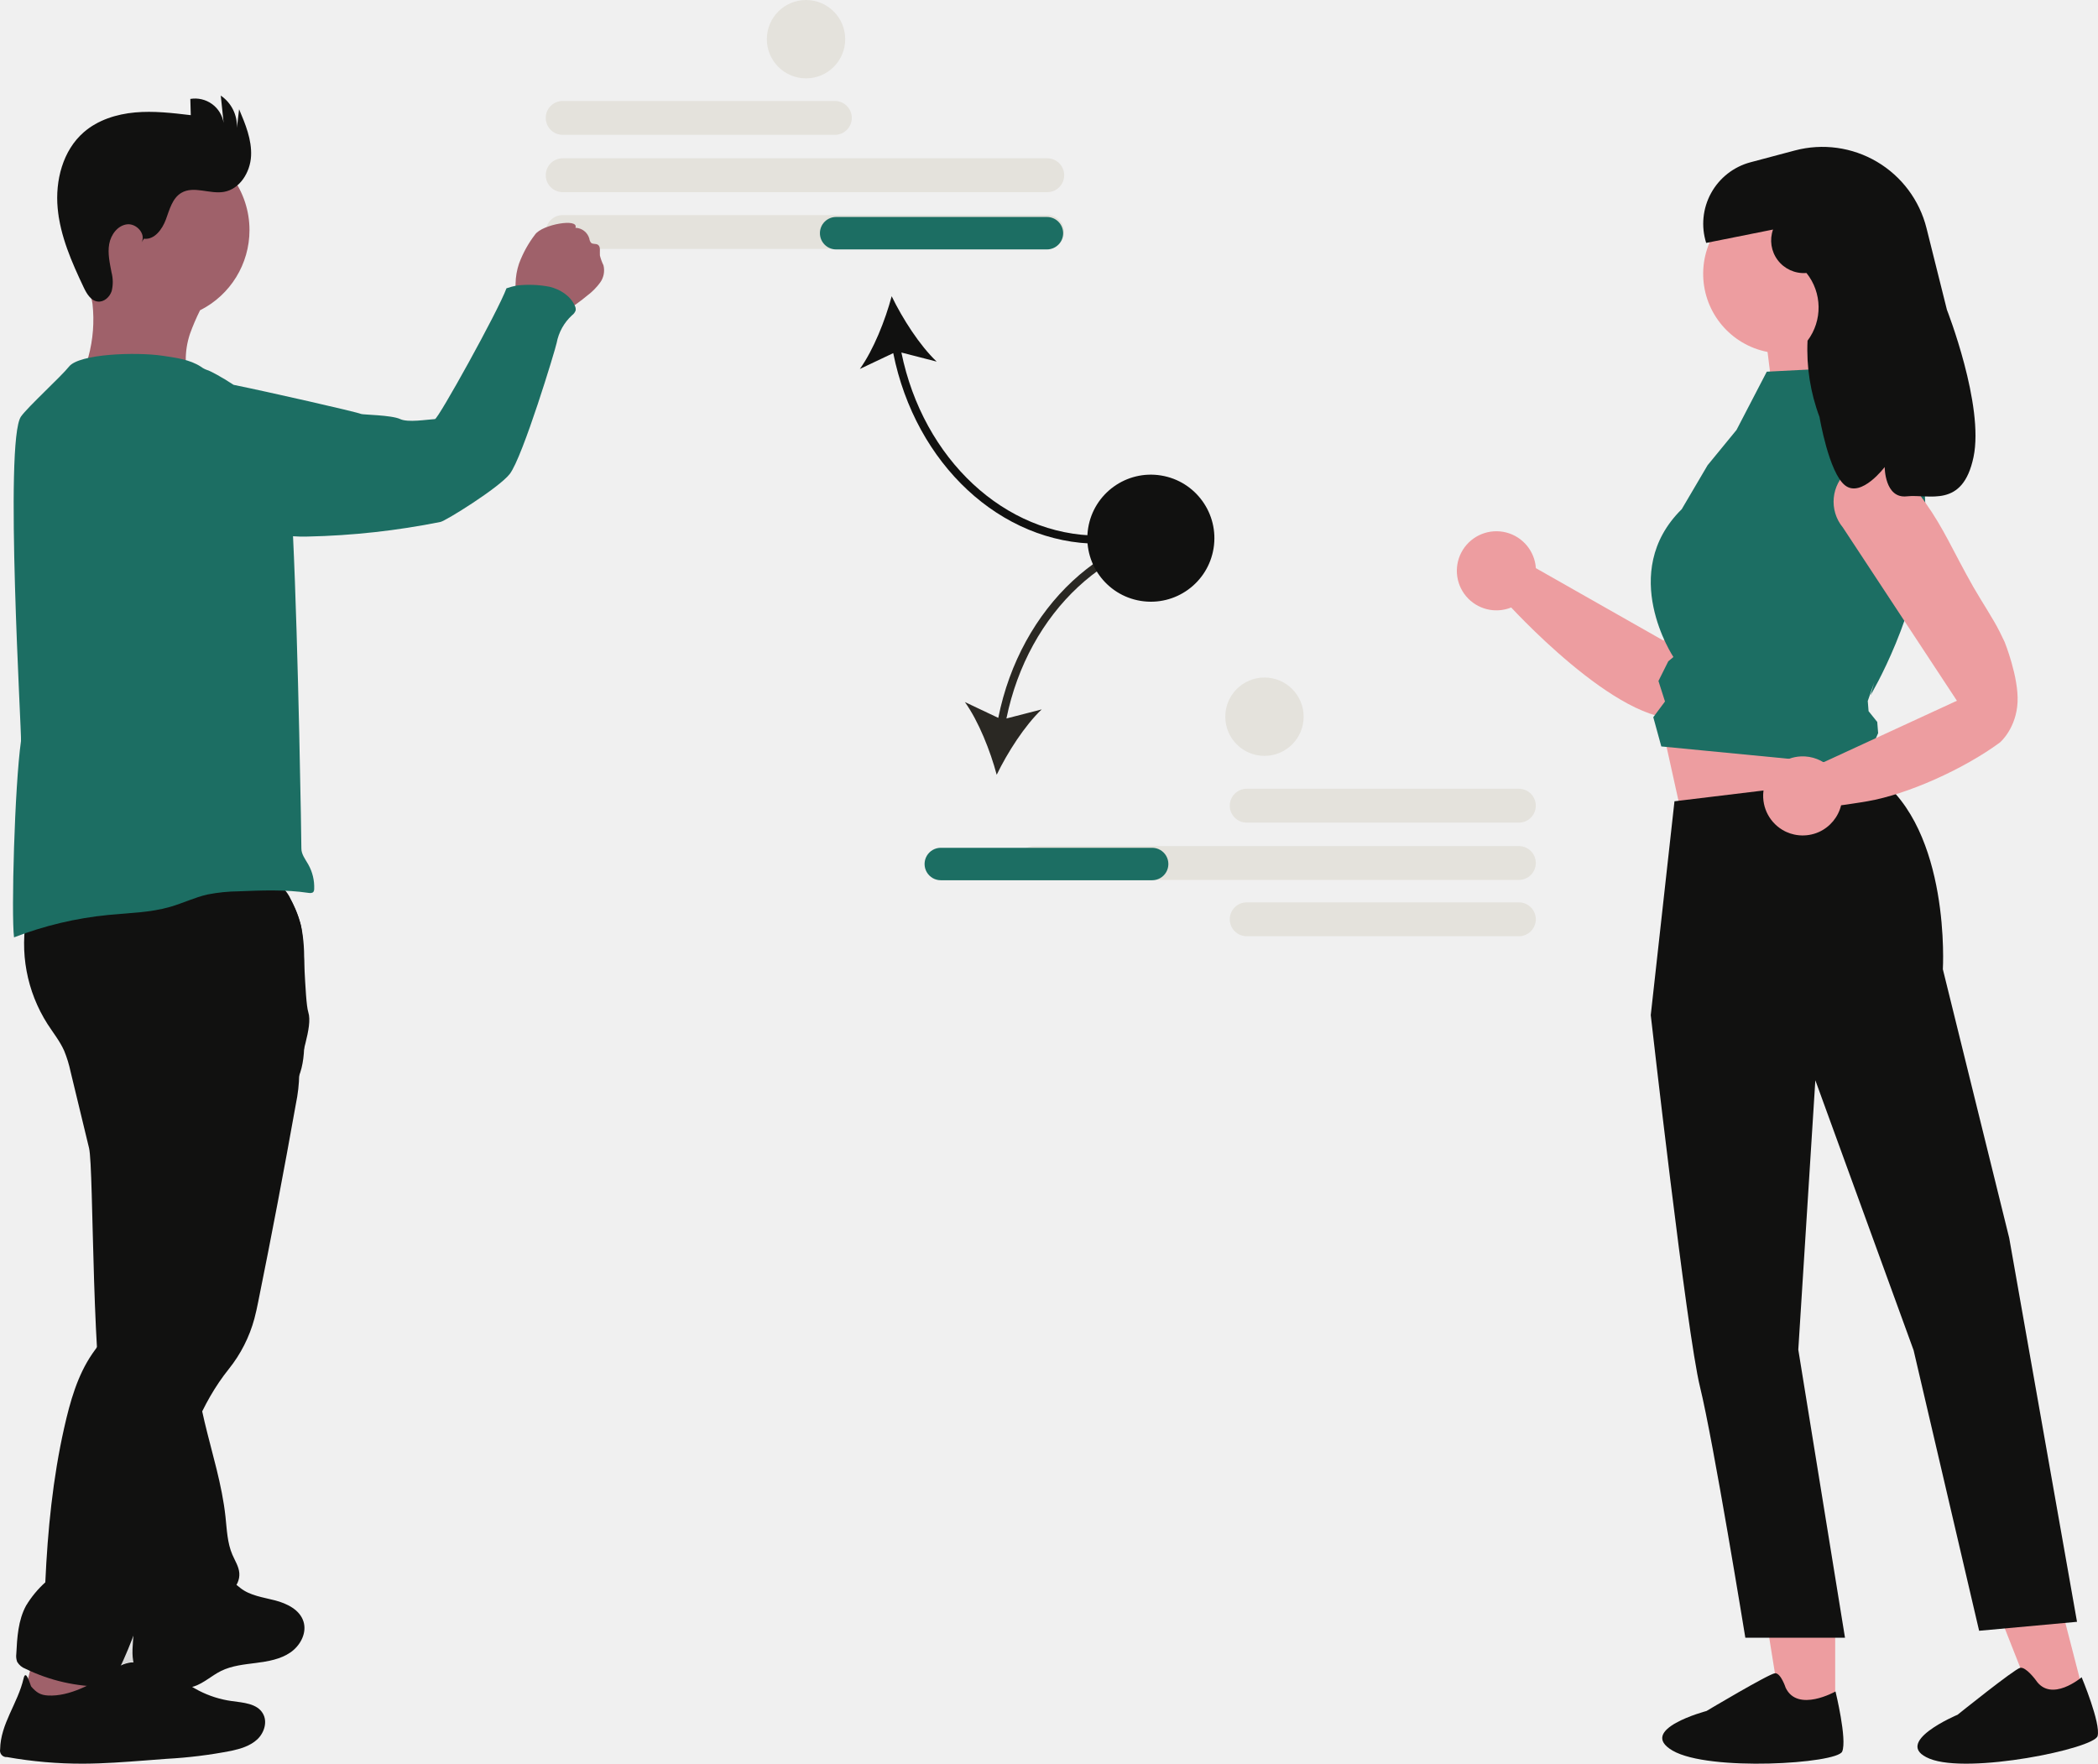
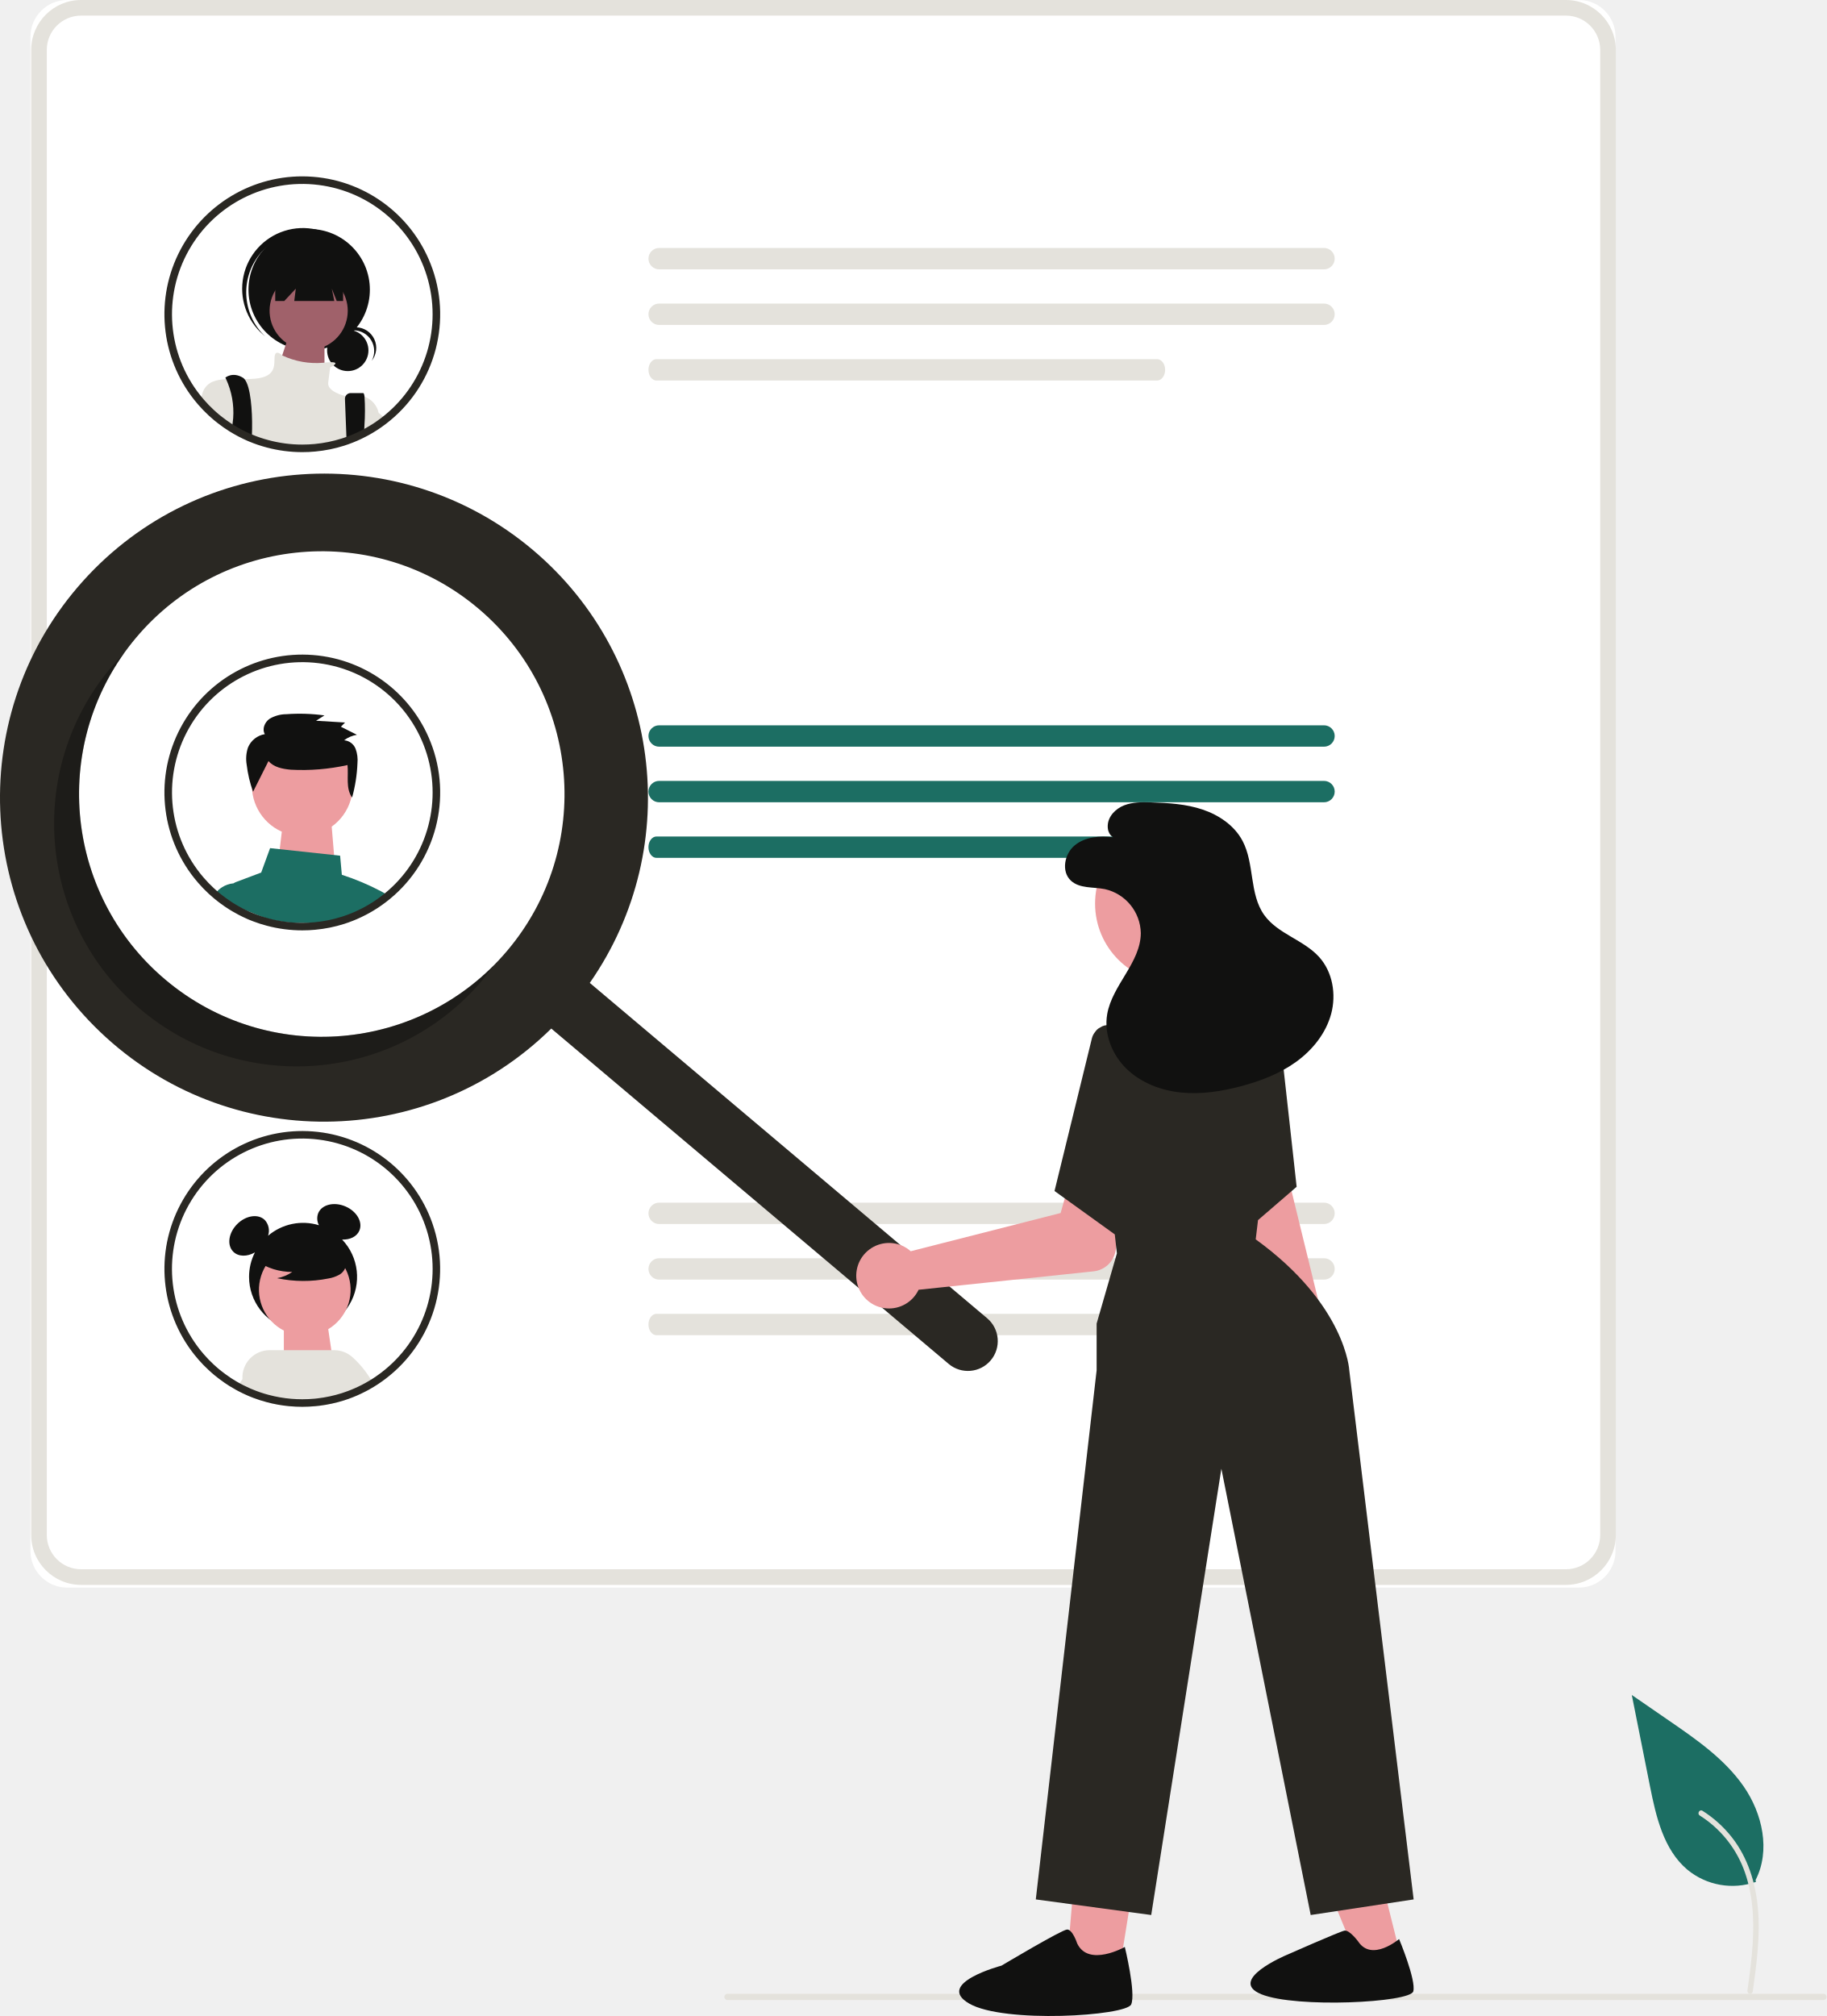
- <svg xmlns="http://www.w3.org/2000/svg" width="960" height="807.022" viewBox="0 0 960 807.022" role="img" artist="Katerina Limpitsouni" source="https://undraw.co/">
-   <defs>
-     <linearGradient id="a-6" x1="146.593" y1="1" x2="146.593" gradientUnits="objectBoundingBox">
-       <stop offset="0" stop-color="gray" stop-opacity="0.251" />
-       <stop offset="0.535" stop-color="gray" stop-opacity="0.122" />
-       <stop offset="1" stop-color="gray" stop-opacity="0.102" />
-     </linearGradient>
-   </defs>
-   <g transform="translate(-524.189 -241.539)">
-     <path d="M274.805,40.388H150.27a7.748,7.748,0,1,1,0-15.5H274.805a7.748,7.748,0,0,1,0,15.5Z" transform="translate(631.395 262.855)" fill="#E4E2DC" />
-     <path d="M371.993,54.515H150.27a7.748,7.748,0,1,1,0-15.5H371.993a7.748,7.748,0,1,1,0,15.5Z" transform="translate(631.395 274.954)" fill="#E4E2DC" />
-     <path d="M371.993,68.515H150.27a7.748,7.748,0,1,1,0-15.5H371.993a7.748,7.748,0,1,1,0,15.5Z" transform="translate(631.395 286.943)" fill="#E4E2DC" />
-     <path d="M329.176,186.258v-3.713c-42.855,0-80.279-35.007-90.229-83.771l16.147,4.154c-7.81-7.4-15.7-19.786-20.594-29.91-2.891,10.868-8.29,24.526-14.557,33.271l15.278-7.237C245.38,149.785,284.413,186.258,329.176,186.258Z" transform="translate(697.699 304.071)" fill="#111110" />
-     <path d="M321.436,60.905a7.434,7.434,0,0,1-7.425,7.426H217.478a7.426,7.426,0,0,1,0-14.851H314.01A7.434,7.434,0,0,1,321.436,60.905Z" transform="translate(689.229 287.338)" fill="#1C6E63" />
-     <g transform="translate(989.715 602.458)">
-       <path d="M311.121,202.168a7.757,7.757,0,0,1,7.748-7.748H443.405a7.748,7.748,0,1,1,0,15.5H318.869A7.757,7.757,0,0,1,311.121,202.168Z" transform="translate(-213.933 -194.42)" fill="#E4E2DC" />
-       <path d="M311.121,230.168a7.757,7.757,0,0,1,7.748-7.748H443.405a7.748,7.748,0,1,1,0,15.5H318.869A7.757,7.757,0,0,1,311.121,230.168Z" transform="translate(-213.933 -170.441)" fill="#E4E2DC" />
-       <path d="M266.516,224.044a7.748,7.748,0,1,1,0-15.5H488.24a7.748,7.748,0,1,1,0,15.5Z" transform="translate(-258.768 -182.322)" fill="#E4E2DC" />
+ <svg xmlns="http://www.w3.org/2000/svg" width="797.457" height="880" viewBox="0 0 797.457 880" role="img" artist="Katerina Limpitsouni" source="https://undraw.co/">
+   <g transform="translate(-567.631 -100)">
+     <path d="M881.975,763.482a30.952,30.952,0,0,1-29.888-5.265c-10.468-8.786-13.754-23.261-16.421-36.666l-7.9-39.646L844.3,693.293c11.893,8.189,24.053,16.64,32.288,28.5s11.829,28.054,5.213,40.888" transform="translate(452.275 157.968)" fill="#1C6E63" />
+     <path d="M872.828,798.1c1.674-12.193,3.4-24.54,2.221-36.863-1.043-10.944-4.381-21.633-11.179-30.4A50.571,50.571,0,0,0,850.9,719.08c-1.3-.817-2.491,1.238-1.2,2.052a48.071,48.071,0,0,1,19.015,22.943c4.14,10.53,4.8,22.009,4.085,33.193-.432,6.764-1.345,13.482-2.267,20.2a1.226,1.226,0,0,0,.831,1.463,1.2,1.2,0,0,0,1.463-.83Z" transform="translate(460.009 171.351)" fill="#E4E2DC" />
+     <path d="M992.334,780.4H513.618a1.366,1.366,0,0,1,0-2.724H992.334a1.366,1.366,0,0,1,0,2.724Z" transform="translate(371.497 192.623)" fill="#E4E2DC" />
+     <g transform="translate(1113.582 906.45)">
+       <path d="M64.406,60.2,47.84,64.482,26.458,12.532,50.907,6.218Z" transform="translate(2.756 -6.218)" fill="#ed9da0" />
+       <path d="M46.931,43.914s-3.84-5.238-6.059-4.781S15.487,49.819,15.487,49.819s-26,10.924-10.869,17.083,65.018,3.642,66.332-1.265-6.2-22.833-6.2-22.833-11.838,10.082-17.823,1.11" transform="translate(0.112 -2.842)" fill="#111110" />
    </g>
-     <g transform="translate(947.34 482.815)">
-       <path d="M261.11,217.177l-15.278-7.237c6.266,8.745,11.666,22.4,14.557,33.271,4.894-10.124,12.784-22.511,20.594-29.91l-16.147,4.154c9.95-48.763,47.373-83.771,90.229-83.771v-3.713C310.3,129.971,271.269,166.444,261.11,217.177Z" transform="translate(-227.471 -129.971)" fill="#2A2823" />
-       <path d="M339.9,223.822H243.367a7.426,7.426,0,1,1,0-14.851H339.9a7.426,7.426,0,1,1,0,14.851Z" transform="translate(-235.941 -62.316)" fill="#1C6E63" />
+     <path d="M462.337,560.506H485.4l8.774-54.678-27.556,3.8Z" transform="translate(570.775 400.622)" fill="#ed9da0" />
+     <path d="M53.054,21.479s-2.025-6.256-4.454-6.1S20,31.135,20,31.135-9.28,38.868,5.887,47.68s68.606,5.4,70.739.378-2.787-25.076-2.787-25.076-15.762,8.931-20.78-1.5" transform="translate(984.862 926.881)" fill="#111110" />
+     <rect width="692" height="693" rx="16" transform="translate(580.933 100)" fill="#fff" />
+     <path d="M21.789,6.809a14.98,14.98,0,0,0-14.98,14.98V670.022A14.981,14.981,0,0,0,21.789,685H670.022A14.981,14.981,0,0,0,685,670.022V21.789a14.981,14.981,0,0,0-14.98-14.98H21.789m0-6.809H670.022a21.789,21.789,0,0,1,21.789,21.789V670.022a21.789,21.789,0,0,1-21.789,21.789H21.789A21.789,21.789,0,0,1,0,670.022V21.789A21.789,21.789,0,0,1,21.789,0Z" transform="translate(581.249 100)" fill="#E4E2DC" />
+     <path d="M4.666,0h290.27a4.666,4.666,0,1,1,0,9.333H4.666A4.666,4.666,0,0,1,4.666,0Z" transform="translate(850.733 208.242)" fill="#E4E2DC" />
+     <path d="M4.666,0h290.27a4.666,4.666,0,1,1,0,9.333H4.666A4.666,4.666,0,0,1,4.666,0Z" transform="translate(850.733 232.508)" fill="#E4E2DC" />
+     <path d="M3.513,0H222.058c1.94,0,3.513,2.089,3.513,4.666S224,9.333,222.058,9.333H3.513C1.573,9.333,0,7.244,0,4.666S1.573,0,3.513,0Z" transform="translate(850.733 256.772)" fill="#E4E2DC" />
+     <path d="M4.666,0h290.27a4.666,4.666,0,1,1,0,9.333H4.666A4.666,4.666,0,0,1,4.666,0Z" transform="translate(850.733 416.602)" fill="#1C6E63" />
+     <g transform="translate(639.419 176.993)">
+       <path d="M474.377,370.255a60.184,60.184,0,1,0-104,57.17c.54.681,1.1,1.361,1.674,2.02.043.043.075.086.119.13a58.473,58.473,0,0,0,4.484,4.624c.41.378.842.767,1.274,1.134.821.735,1.664,1.437,2.539,2.107a59.182,59.182,0,0,0,5.337,3.749l.065.032c1.2.745,2.42,1.437,3.662,2.1l.507.259c1.167.605,2.355,1.178,3.576,1.707.249.108.519.216.767.324.022.011.033.011.054.022a58.449,58.449,0,0,0,7.584,2.56,60.21,60.21,0,0,0,15.524,2.031c1.912,0,3.8-.086,5.672-.27a59.965,59.965,0,0,0,12.575-2.539c.011,0,.022-.011.032-.011a58.972,58.972,0,0,0,7.552-2.993c.011-.011.033-.011.043-.022.551-.259,1.08-.54,1.62-.81l.26-.13c.432-.227.864-.454,1.3-.691,1.08-.594,2.139-1.221,3.187-1.891.292-.173.572-.357.864-.551.951-.627,1.891-1.3,2.8-1.977.163-.119.335-.238.5-.367a60.165,60.165,0,0,0,20.44-67.714Z" transform="translate(-357.355 -329.856)" fill="#fff" />
+       <circle cx="9.02" cy="9.02" r="9.02" transform="translate(71.027 66.95)" fill="#111110" />
+       <path d="M419.85,379.557a9.021,9.021,0,0,1,7.94,13.3,9.017,9.017,0,1,0-14.982-9.909,9,9,0,0,1,7.043-3.392Z" transform="translate(-337.29 -312.359)" fill="#111110" />
+       <circle cx="26.496" cy="26.496" r="26.496" transform="translate(36.696 22.958)" fill="#111110" />
+       <path d="M390.642,356.8a26.491,26.491,0,0,1,36.72-2.779c-.216-.206-.432-.414-.656-.614a26.5,26.5,0,1,0-35.359,39.47l.151.135c.225.2.456.389.686.58a26.491,26.491,0,0,1-1.542-36.792Z" transform="translate(-348.245 -323.781)" fill="#111110" />
+       <path d="M3.884,41.428,7.327,31.081a17.064,17.064,0,1,1,16.644,1.592V42.743Z" transform="translate(45.903 41.594)" fill="#a0616a" />
+       <path d="M29.847,39.2a57.764,57.764,0,0,1-7.583-2.558c-.024-.01-.033-.01-.052-.019-.25-.109-.52-.217-.771-.327-1.221-.529-2.409-1.1-3.572-1.707l-.511-.261c-1.244-.658-2.46-1.348-3.662-2.1l-.066-.027a58.615,58.615,0,0,1-5.336-3.752c-.875-.667-1.718-1.372-2.536-2.106-.435-.368-.865-.756-1.277-1.135A58.2,58.2,0,0,1,0,20.594a21.421,21.421,0,0,1,.818-3.317l.009-.014c.067-.181.142-.364.228-.54a4.61,4.61,0,0,1,.208-.454c1.931-3.62,5.431-4.513,9.774-4.708,1.471-.066,3.037-.051,4.669-.033,1.092.009,2.213.019,3.358.009,1.515-.009,3.08-.066,4.646-.2,9.883-.9,8.09-6.733,8.534-9.874.445-3.047,3.189-.411,3.369-.237l.014.009a34.885,34.885,0,0,0,17.93,3.143c1.06-.13,2.119-.2,3.179-.237,2.787-.033,2.181.766,1.22,1.423a11.962,11.962,0,0,1-1.462.823s-.441,2.7-.895,6.743c-.43,3.864,6.979,5.681,7.594,5.823a.071.071,0,0,0,.042.009,14.865,14.865,0,0,1,8.223.216h.009a9.719,9.719,0,0,1,6.137,6.979v.085c.345.294.7.6,1.083.917q1.2,1.009,2.579,2.2c-.9.681-1.845,1.348-2.8,1.977-.293.195-.573.379-.865.549-1.046.673-2.106,1.3-3.184,1.893-.43.236-.866.463-1.3.69l-.261.129c-.54.27-1.069.553-1.622.808-.01.015-.03.015-.043.024a59.117,59.117,0,0,1-7.55,2.995c-.009,0-.018.009-.033.009a60.3,60.3,0,0,1-12.575,2.541q-2.8.27-5.673.27A60.07,60.07,0,0,1,29.847,39.2Z" transform="translate(15.895 76.966)" fill="#E4E2DC" />
+       <path d="M388.557,416.9c0,.8-.021,1.567-.054,2.29-.011.432-.032.853-.054,1.253-.022-.011-.033-.011-.054-.022-.248-.108-.519-.216-.767-.324-1.221-.529-2.409-1.1-3.576-1.707l-.507-.259c-1.243-.659-2.463-1.35-3.662-2.1.032-.378.087-.756.14-1.134.119-.832.216-1.675.281-2.506a34.769,34.769,0,0,0-3.079-17.026v-.011c-.216-.432-.346-.67-.346-.67s3.143-2.7,7.627,0a2.7,2.7,0,0,1,.746.648C387.952,398.524,388.687,409.241,388.557,416.9Z" transform="translate(-350.29 -306.831)" fill="#111110" />
+       <path d="M423.74,413.324c-.043,1.21-.108,2.474-.184,3.759v.011c-.011.011-.033.011-.043.022a58.992,58.992,0,0,1-7.552,2.992c-.01,0-.021.011-.032.011l-.119-3.036-.011-.4-.572-14.779a2.48,2.48,0,0,1,2.474-2.593h5.477c.27,0,.465.551.594,1.545v.011a93.609,93.609,0,0,1-.033,12.456Z" transform="translate(-336.415 -304.724)" fill="#111110" />
+       <path d="M392.874,357.267v17.069h3.952l5.029-5.389-.673,5.389h17.469l-1.08-5.389,2.161,5.389h2.785V357.267Z" transform="translate(-344.502 -319.937)" fill="#111110" />
+       <path d="M474.377,370.255a60.184,60.184,0,1,0-104,57.17c.54.681,1.1,1.361,1.674,2.02.043.043.075.086.119.13a58.473,58.473,0,0,0,4.484,4.624c.41.378.842.767,1.274,1.134.821.735,1.664,1.437,2.539,2.107a59.182,59.182,0,0,0,5.337,3.749l.065.032c1.2.745,2.42,1.437,3.662,2.1l.507.259c1.167.605,2.355,1.178,3.576,1.707.249.108.519.216.767.324.022.011.033.011.054.022a58.449,58.449,0,0,0,7.584,2.56,60.21,60.21,0,0,0,15.524,2.031c1.912,0,3.8-.086,5.672-.27a59.965,59.965,0,0,0,12.575-2.539c.011,0,.022-.011.032-.011a58.972,58.972,0,0,0,7.552-2.993c.011-.011.033-.011.043-.022.551-.259,1.08-.54,1.62-.81l.26-.13c.432-.227.864-.454,1.3-.691,1.08-.594,2.139-1.221,3.187-1.891.292-.173.572-.357.864-.551.951-.627,1.891-1.3,2.8-1.977.163-.119.335-.238.5-.367a60.165,60.165,0,0,0,20.44-67.714Zm-22.428,65.089c-.357.281-.724.551-1.091.8-.357.27-.713.529-1.08.767-.313.227-.627.443-.951.648-.27.184-.54.356-.81.529q-1.344.843-2.722,1.62l-.292.162c-.41.227-.821.443-1.231.659-.054.032-.119.054-.173.086l-.065.032c-.519.27-1.048.529-1.577.778a52.967,52.967,0,0,1-6.3,2.55c-.281.1-.562.194-.842.281a56.671,56.671,0,0,1-11.905,2.42c-1.772.162-3.565.249-5.369.249A56.123,56.123,0,0,1,402.86,445a53.345,53.345,0,0,1-7.206-2.442c-.249-.1-.5-.205-.735-.3-.129-.054-.248-.108-.378-.173-1.015-.443-2.02-.929-3-1.437l-.475-.248c-1.2-.627-2.377-1.3-3.522-2.009-.421-.259-.842-.529-1.253-.81-1.3-.853-2.56-1.772-3.792-2.733-.832-.627-1.631-1.3-2.409-1.988-.41-.346-.81-.724-1.2-1.08a54.957,54.957,0,0,1-4.343-4.494c-.454-.519-.9-1.037-1.318-1.577a4.126,4.126,0,0,1-.27-.335,56.888,56.888,0,1,1,78.993,9.971Z" transform="translate(-357.355 -329.856)" fill="#2A2823" />
    </g>
-     <ellipse cx="29.066" cy="29.066" rx="29.066" ry="29.066" transform="translate(1017.454 511.836) rotate(-80.783)" fill="#111110" />
-     <ellipse cx="17.928" cy="17.928" rx="17.928" ry="17.928" transform="translate(875.081 241.539)" fill="#E4E2DC" />
-     <ellipse cx="17.928" cy="17.928" rx="17.928" ry="17.928" transform="translate(1084.853 551.555)" fill="#E4E2DC" />
-     <g transform="translate(524.189 285.285)">
-       <path d="M276.452,802.85a.722.722,0,0,0-.152.078c1.855-4.007,3.585-8.06,5.161-12.176.187-.483.358-.982.545-1.465-.015.125-.015.249-.032.39-.047.78-.109,1.559-.172,2.354-.094,1.231-.171,2.478-.187,3.726-.015.39-.015.759-.015,1.153a22.793,22.793,0,0,0,.467,4.522h-.062c-.39.032-.748.047-1.123.109a15.261,15.261,0,0,0-4.25,1.214.934.934,0,0,0-.171.094Z" transform="translate(-220.978 -84.826)" fill="url(#a-6)" />
-       <path d="M0,79.217A41.026,41.026,0,0,1,22.622,42.539a101.1,101.1,0,0,0,4.607-10.766,37.375,37.375,0,0,0,1.935-12.388C29,12.874,26.792,6.567,26.446.069c8.773-.436,17.491,1.275,26.188,2.986C62.941,5.083,73.217,7.112,83.516,5.566,78.2,9,75.373,15.187,73.7,21.28a65.16,65.16,0,0,0-1.871,24.144,10.349,10.349,0,0,0,.238,1.336c.543,2.46,1.752,5.7,2.052,8.206A41.028,41.028,0,1,1,0,79.217Z" transform="translate(114.16 140.769) rotate(180)" fill="#9f616a" />
-       <path d="M430.826,403.3a28.023,28.023,0,0,1-5.854,5.9c-1.454,1.192-2.945,2.409-4.506,3.5a19.326,19.326,0,0,1-9.585,3.9c-4.567.3-14.26-2.372-17.1-6.284a11.334,11.334,0,0,1-1.633-6.546,30.112,30.112,0,0,1,1.574-9.157,51.028,51.028,0,0,1,7.392-13.377c3.3-4.59,20.138-7.55,18.422-3.031a6.85,6.85,0,0,1,6.367,4.936,3.491,3.491,0,0,0,.859,1.991c.786.631,2.016.275,2.91.751,1.586.847.894,3.207,1.063,5a23.372,23.372,0,0,0,1.633,4.494,9.55,9.55,0,0,1-1.538,7.917Z" transform="translate(-156.234 -317.72)" fill="#9f616a" />
-       <path d="M247.432,821.837c1.475-1.475,3.887-1.223,5.948-.9a220.661,220.661,0,0,0,33.441,2.7c1.4-6.847-2.668-13.509-3.98-20.366a18.357,18.357,0,0,0-1.325-5.15c-1.577-3.026-5.135-4.411-8.474-5.115-6.026-1.27-15.447-3.514-18.812,2.58C250.193,802.908,248.9,813.706,247.432,821.837Z" transform="translate(-237.115 -83.568)" fill="#9f616a" />
-       <path d="M351.923,806.1c-4.543,3.1-10.181,4.067-15.643,4.769s-11.088,1.228-16.036,3.661c-4.268,2.11-7.868,5.568-12.388,7.082a25.8,25.8,0,0,1-12.865.2c-5.079-.953-10.493-2.8-13.234-7.19-2.444-3.9-2.183-8.847-1.849-13.437q.591-7.779,1.157-15.584a7.42,7.42,0,0,1,.965-3.767c3.672-5.353,12.6,2.242,17.384,2.23,7.571-.012,15.7-4.113,21.163-9.133a6.439,6.439,0,0,1,1.645-1.24c2.158-.965,4.317.823,6.235,2.385.214.179.43.358.644.525,4.423,3.5,10.361,4.221,15.822,5.64s11.326,4.28,13.02,9.67a8.228,8.228,0,0,1,.263,1.037C359.2,797.914,356.179,803.2,351.923,806.1Z" transform="translate(-219.081 -93.692)" fill="#111110" />
-       <path d="M249.257,584.81a68.257,68.257,0,0,0,9.354,50.363c2.6,4.03,5.648,7.812,7.6,12.193a55.414,55.414,0,0,1,2.967,9.662l8.427,34.88c2.277,9.411.979,108.074,8.68,132.572,6.982,22.2,7.378,46.807,13.313,69.313.735,2.787,1.575,5.725,3.687,7.686a12.083,12.083,0,0,0,5.526,2.626c8.746,2.081,17.982-.357,26.137-4.136,5.733-2.656,11.9-7.314,11.413-13.613-.234-3-1.984-5.616-3.171-8.383-2.33-5.414-2.517-11.463-3.147-17.325-1.578-14.723-6.115-28.927-9.545-43.326s-5.759-29.446-2.858-43.959a384.538,384.538,0,0,1,28.282-87,10.5,10.5,0,0,1,2.591-3.9,26.79,26.79,0,0,0,3.667-2.5,11.061,11.061,0,0,0,1.677-4.561c1.275-4.594,5.065-7.984,7.6-12.018,6.413-10.188,4.38-23.247,4.144-35.283-.231-11.7,1.454-23.517-.464-35.062s-8.535-23.353-19.668-26.972c-5.516-1.793-11.478-1.386-17.249-.815C307.659,568.272,277.95,573.825,249.257,584.81Z" transform="translate(-236.861 -210.329)" fill="#111110" />
-       <path d="M375.087,656.2a73.1,73.1,0,0,1-1.538,13.533q-8.084,45.336-17.229,90.482c-.536,2.611-1.062,5.223-1.765,7.785a63.14,63.14,0,0,1-11.672,22.963c-25.408,31.667-27.6,77.654-41.385,115.842-.93,2.58-1.859,5.174-2.849,7.726a192.933,192.933,0,0,1-8.5,18.973,5.426,5.426,0,0,1-1.753,2.265,5.2,5.2,0,0,1-2.765.537,80.747,80.747,0,0,1-35.8-8.143,7.416,7.416,0,0,1-3.8-3.16,7.641,7.641,0,0,1-.405-3.643c.381-7.571.847-15.417,4.459-22.069A47.09,47.09,0,0,1,258.9,888.6c1.073-23.762,3.423-47.572,8.652-70.773,2.682-11.863,6-23.857,12.888-33.884,5.079-7.4,12.364-14.712,11.47-23.643-.393-3.922-2.038-8.8,1.157-11.112,1.395-1.014,3.458-1.144,4.4-2.58a4.907,4.907,0,0,0,.621-2.218,54.75,54.75,0,0,0-1.132-18.326,96.653,96.653,0,0,1-2.732-11.947c-.405-4.078.287-8.489,3.005-11.535.167-8.155-.059-16.621.108-24.764a45.929,45.929,0,0,0-1.144-13.831c-.619-2.134-1.562-4.172-2.038-6.355-1.7-7.834,2.552-17.217-2.515-23.428-2.11-2.58-5.365-3.863-8.131-5.724-5.52-3.684-9.145-9.714-11.161-16.048a88.568,88.568,0,0,1-3.16-19.648,20.221,20.221,0,0,1-.047-4.25,7.774,7.774,0,0,1,.572-2.125c1.574-3.541,5.807-4.912,9.574-5.818a310.034,310.034,0,0,1,73.111-8.549c9.107-6.2,14.236-3.983,18.1,2.58a67.905,67.905,0,0,1,5.15,12.578c1.765,5.329,1.871,35.16,3.588,40.514C381.452,634.679,375,648.891,375.087,656.2Z" transform="translate(-238.167 -208.307)" fill="#111110" />
-       <path d="M11.963,297.694c-4.836-1.181-9.5-4.11-11.535-8.651a3.579,3.579,0,0,1-.4-2.164A4.608,4.608,0,0,1,1.7,284.657,22.952,22.952,0,0,0,8.726,272.02c.528-2.819,15.515-52.286,21.474-59.994,5.01-6.383,29.446-21.558,31.723-21.951a347.11,347.11,0,0,1,60.731-6.678,59.893,59.893,0,0,1,6.709.142c-2.392-49.828-3.892-141.828-3.819-142.77.051-2.713-1.809-5.026-3.148-7.389a21.172,21.172,0,0,1-2.717-11.269A2.242,2.242,0,0,1,120,20.86c.508-.693,1.545-.624,2.394-.5,10.5,1.562,21.186,1.139,31.8.712a78.311,78.311,0,0,0,14.326-1.463c5.82-1.33,11.256-3.97,16.989-5.638,9.177-2.673,18.87-2.789,28.384-3.723A164.292,164.292,0,0,0,257.029,0c1.3,10.725-.248,68.931-3.188,89.84-.423,2.216,7.752,137.419,0,148.469-3.069,4.375-18.667,18.618-21.954,22.834-4.615,5.919-30.857,6.791-42.96,4.966-6-.9-12.268-1.677-17.372-4.966a10.115,10.115,0,0,0-2.874-1.538c-1.331-.334-6.678-3.2-12.141-6.787-15.277-3.094-56.951-12.546-58.274-13.317-.7-.386-13.911-.462-17.94-2.35-3.545-1.67-11.993-.241-15.907,0-1.432-.075-28.8,49.2-32.727,59.84a34.847,34.847,0,0,1-4.867,1.294,49.5,49.5,0,0,1-14.862-.591Z" transform="translate(263.445 385.167) rotate(180)" fill="#1C6E63" />
-       <path d="M358.526,832.549c-3.207,2.993-7.618,4.3-11.9,5.233a214.485,214.485,0,0,1-29.616,3.66c-3.219.238-6.451.489-9.67.739-9.442.715-18.9,1.443-28.383,1.478a195.712,195.712,0,0,1-34.9-3.016,2.961,2.961,0,0,1-3.187-3.541c.2-11.795,8.085-20.957,10.734-32.453,1.1-4.722,3.121,3.289,3.5,3.729,2.348,2.671,4.125,3.9,7.691,4.089,9.742.537,20.65-5.39,28.383-10.66a36.327,36.327,0,0,1,5.258-3.254,15.471,15.471,0,0,1,4.25-1.214,25.7,25.7,0,0,1,14.486,2.932c5.818,2.884,10.928,7.036,16.679,10a46.89,46.89,0,0,0,14.951,4.734c5.27.727,11.566,1.073,14.268,5.638a.045.045,0,0,1,.012.037C363.332,824.464,361.721,829.567,358.526,832.549Z" transform="translate(-240.813 -80.386)" fill="#111110" />
-       <path d="M257.6,372.885a8.18,8.18,0,0,0,3.058,1.138,9.865,9.865,0,0,0,8.173-1.223Z" transform="translate(-231.433 -317.629)" opacity="0.1" />
-       <path d="M530.431,223.875c4.776.622,8.379-4.265,10.049-8.782s2.943-9.776,7.1-12.216c5.673-3.333,12.931.676,19.418-.424,7.332-1.242,12.091-9.006,12.465-16.427s-2.58-14.559-5.478-21.4l-1.012,8.51a16.864,16.864,0,0,0-7.368-14.74l1.3,12.477a13.244,13.244,0,0,0-15.234-10.965l.206,7.435c-8.463-1.007-17-2.014-25.484-1.248s-17.033,3.451-23.465,9.041c-9.622,8.361-13.135,22.126-11.957,34.825s6.415,24.613,11.88,36.134c1.373,2.9,3.273,6.168,6.46,6.537,2.857.331,5.482-2.061,6.372-4.8a17.4,17.4,0,0,0-.077-8.551c-.805-4.279-1.818-8.65-1.063-12.936s3.841-8.523,8.162-9.048,8.743,4.415,6.665,8.239Z" transform="translate(-464.58 -158.393)" fill="#111110" />
+     <path d="M4.666,0h290.27a4.666,4.666,0,1,1,0,9.333H4.666A4.666,4.666,0,0,1,4.666,0Z" transform="translate(850.733 440.868)" fill="#1C6E63" />
+     <path d="M3.513,0H222.058c1.94,0,3.513,2.089,3.513,4.666S224,9.333,222.058,9.333H3.513C1.573,9.333,0,7.244,0,4.666S1.573,0,3.513,0Z" transform="translate(850.733 465.133)" fill="#1C6E63" />
+     <path d="M4.666,0h290.27a4.666,4.666,0,1,1,0,9.333H4.666A4.666,4.666,0,0,1,4.666,0Z" transform="translate(850.733 624.963)" fill="#E4E2DC" />
+     <path d="M4.666,0h290.27a4.666,4.666,0,1,1,0,9.333H4.666A4.666,4.666,0,0,1,4.666,0Z" transform="translate(850.733 649.228)" fill="#E4E2DC" />
+     <path d="M3.513,0H222.058c1.94,0,3.513,2.089,3.513,4.666S224,9.333,222.058,9.333H3.513C1.573,9.333,0,7.244,0,4.666S1.573,0,3.513,0Z" transform="translate(850.733 673.494)" fill="#E4E2DC" />
+     <g transform="translate(639.419 385.746)">
+       <path d="M11.353,56.335l1.7-14.2a22.021,22.021,0,1,1,21.78-2.212L36.2,56.335Z" transform="translate(38.196 35.166)" fill="#ed9da0" />
+       <path d="M37.572,32.628a54.551,54.551,0,0,1-15.314-1.943,68.423,68.423,0,0,1-6.519-2.515c-.626-.233-1.242-.476-1.856-.73l-.008,0c-.018-.008-.03-.01-.051-.019-.233-.1-.484-.2-.722-.3l-.1-.043c-1.311-.569-2.587-1.183-3.84-1.832l-.544-.278c-.858-.452-1.717-.928-2.552-1.427-.463-.267-.928-.545-1.38-.824l-.07-.034c-1.588-1-3.132-2.042-4.616-3.167a11.173,11.173,0,0,1,2.692-2.412,10.831,10.831,0,0,1,5.033-1.739h.012a5.309,5.309,0,0,1,1.113-.58L19.82,10.658,23.705,0,54.277,3.293l.754,8.338a107.511,107.511,0,0,1,17.142,7.214c1.159.626,2.285,1.287,3.363,1.983-.429.313-.87.614-1.31.9-.314.208-.615.406-.929.592-1.124.718-2.261,1.391-3.421,2.03-.463.255-.928.5-1.391.742l-.278.14c-.58.289-1.148.591-1.74.869-.011.012-.034.012-.045.023a63.183,63.183,0,0,1-8.108,3.212c-.011,0-.023.012-.034.012a67.127,67.127,0,0,1-13.673,3.275c-.669.066-1.445.088-2.259.088C40.719,32.716,38.941,32.628,37.572,32.628Z" transform="translate(22.421 84.473)" fill="#1C6E63" />
+       <path d="M393.908,222.041c2.279,2.7,6.136,3.458,9.694,3.77a91.305,91.305,0,0,0,24.8-2.025c.5,4.885-.87,10.152,2.007,14.171a65.783,65.783,0,0,0,2.337-14.913,14.275,14.275,0,0,0-.826-6.387,5.875,5.875,0,0,0-5-3.689,12.543,12.543,0,0,1,5.595-2.392l-6.991-3.513,1.8-1.843-12.657-.775,3.666-2.329a79.493,79.493,0,0,0-16.654-.526,14.3,14.3,0,0,0-7.366,2.047c-2.09,1.494-3.3,4.464-2,6.659a9.668,9.668,0,0,0-7.368,5.846,15.608,15.608,0,0,0-.559,7.5,53.184,53.184,0,0,0,2.788,11.8Z" transform="translate(-348.477 -175.58)" fill="#111110" />
+       <path d="M474.377,217.255a60.184,60.184,0,1,0-104,57.17c.54.681,1.1,1.361,1.675,2.02.043.043.075.086.119.13a58.357,58.357,0,0,0,4.483,4.624c.411.378.843.767,1.275,1.134.821.735,1.664,1.437,2.539,2.107.346.27.68.54,1.037.8,1.383,1.048,2.819,2.02,4.3,2.949l.065.032c.421.259.854.519,1.286.767.778.465,1.577.908,2.376,1.329l.508.259c1.167.605,2.355,1.178,3.576,1.707.248.108.518.216.767.324.022.011.032.011.054.022.573.238,1.145.465,1.729.681a56.787,56.787,0,0,0,5.855,1.88,60.211,60.211,0,0,0,15.524,2.031c1.912,0,3.8-.086,5.672-.27a59.969,59.969,0,0,0,12.575-2.539c.011,0,.022-.011.032-.011a59.024,59.024,0,0,0,7.552-2.993c.011-.011.032-.011.043-.022.551-.259,1.08-.54,1.62-.81l.259-.13c.432-.227.865-.454,1.3-.691,1.08-.594,2.139-1.221,3.187-1.891.292-.173.573-.357.865-.551.41-.27.821-.551,1.221-.843.529-.367,1.059-.745,1.577-1.134.162-.119.335-.238.5-.367a60.162,60.162,0,0,0,20.439-67.714ZM451.95,282.344c-.357.281-.724.551-1.091.8-.357.27-.713.529-1.08.767-.313.227-.627.443-.951.648l-.1.065c-.238.162-.475.313-.713.465q-1.345.843-2.722,1.62l-.292.162c-.41.227-.821.443-1.231.659-.054.032-.119.054-.173.086l-.065.032c-.519.27-1.048.529-1.577.778a52.994,52.994,0,0,1-6.3,2.55c-.281.1-.562.194-.842.281a56.666,56.666,0,0,1-11.905,2.42c-1.772.162-3.565.249-5.369.249A56.128,56.128,0,0,1,402.86,292a53.343,53.343,0,0,1-7.206-2.442c-.119-.054-.249-.1-.368-.151s-.248-.1-.367-.151-.248-.108-.378-.173c-1.015-.443-2.02-.929-3-1.437l-.475-.248c-1.2-.627-2.377-1.3-3.522-2.009-.335-.205-.68-.421-1-.648-.086-.054-.162-.108-.248-.162-.767-.508-1.534-1.037-2.279-1.588-.507-.378-1.015-.756-1.512-1.145-.832-.627-1.632-1.3-2.409-1.988-.41-.346-.81-.724-1.2-1.08a54.9,54.9,0,0,1-4.343-4.494c-.454-.519-.9-1.037-1.318-1.577a4.112,4.112,0,0,1-.27-.335,56.888,56.888,0,1,1,78.993,9.971Z" transform="translate(-357.354 -176.855)" fill="#2A2823" />
    </g>
-     <g transform="translate(1190.816 308.733)">
-       <path d="M31.521,88.875l-2.073-16.7a36.427,36.427,0,1,1,29.737-7.323V88.875Z" transform="translate(112.72 21.678)" fill="#ed9da0" />
-       <g transform="translate(210.757 653.223)">
-         <path d="M74.676,81.457,55.17,86.5,26.458,13.653,55.247,6.218Z" transform="translate(6.702 -6.218)" fill="#ed9da0" />
-         <path d="M55.072,44.768s-4.521-6.167-7.135-5.63S19.286,60.613,19.286,60.613s-30.61,12.863-12.8,20.115,75.319-4.6,76.866-10.382-7.3-26.886-7.3-26.886S62.12,55.332,55.072,44.768" transform="translate(-0.919 3.596)" fill="#111110" />
-       </g>
-       <path d="M751.579,430.911A18.534,18.534,0,0,0,723.5,441.875l-34.007,88.608L631.04,497.3a18.1,18.1,0,1,0-11.291,18c12.31,13.138,65.677,67,87.771,45.958,18.571-17.691,45.371-86.254,51.822-109.931a18.536,18.536,0,0,0-7.763-20.412Z" transform="translate(-594.887 -304.521)" fill="#ed9da0" />
-       <path d="M380.764,327.342l10.731,48.5,78.472,7.1,7.212-42.235Z" transform="translate(-287.927 -66.896)" fill="#ed9da0" />
-       <path d="M725.748,410.184l39.059-2.012,18.142,28.667s17.5,3.591,15.139,43.814-24.9,77.636-24.9,77.636l1.674-5.74-2.908,8.308.373,4.665,3.967,4.94.408,5.11-3.514,8.084,4.779,7.74-100.48-9.735-3.674-13.385,5.36-7.188-2.994-9.375,4.5-9.017,2.347-1.956s-25.677-38.576,3.8-67.631L698.655,453l13.237-16.15Z" transform="translate(-583.934 -307.3)" fill="#1C6E63" />
-       <path d="M494.994,561.915H471.337l-9-56.087h32.657Z" transform="translate(-321.88 160.91)" fill="#ed9da0" />
-       <path d="M716.051,458.989,705.2,556.834s16.461,145.532,22.532,170.117,20.742,114.771,20.742,114.771h45.605l-21.369-131.8,7.8-123.273L825.475,710.2,855.45,838.548l44.794-4.1L869.209,658.775,838.853,535.849s3.78-63.582-30.237-88.067Z" transform="translate(-616.474 -159.536)" fill="#111110" />
-       <path d="M58.026,22.068s-2.22-6.859-4.884-6.69-31.36,17.278-31.36,17.278S-10.323,41.136,6.308,50.8s75.227,5.925,77.566.415-3.056-27.5-3.056-27.5-17.283,9.793-22.785-1.648" transform="translate(92.443 683.065)" fill="#111110" />
-       <path d="M828.225,528.534c-.73-1.552-1.483-3.126-2.282-4.712-2.864-5.784-8.553-14.338-12.01-20.407-9.5-16.77-13.352-26.48-22.033-38.709v-.011c-3.5-4.94-6.628-9.081-9.115-12.138a18.532,18.532,0,1,0-28.567,23.616l28.145,42.746,13.245,20.124L806.4,555.447l-37.031,17.078-6.058,2.8-17.854,8.237-.1.046c-.034-.023-.08-.046-.114-.069a18.354,18.354,0,0,0-2.761-1.38,18.059,18.059,0,0,0-7.427-1.243,17.861,17.861,0,0,0-5.487,1.107,18.1,18.1,0,0,0-11.534,13.724c-.08.365-.125.742-.171,1.13a.864.864,0,0,0-.011.171h-.011a18.166,18.166,0,0,0,9.857,18.116c.228.114.456.228.7.331a17.125,17.125,0,0,0,3.559,1.175,18.011,18.011,0,0,0,4.666.4,18.329,18.329,0,0,0,4.3-.707h.011a18.663,18.663,0,0,0,2.35-.867,18.176,18.176,0,0,0,10.131-12.218c.73-.091,1.552-.205,2.453-.331,1.848-.262,4.039-.593,6.514-.992.981-.16,2.008-.331,3.069-.513,18.55-3.194,44.117-14.775,60.5-26.8.8-.593,7.63-7,8.2-18.529S828.225,528.534,828.225,528.534Z" transform="translate(-577.586 -301.997)" fill="#ed9da0" />
-       <path d="M510.953,37.83A14.921,14.921,0,0,0,526,57.737l.255-.017h0a25.292,25.292,0,0,1,.484,30.975h0a87.558,87.558,0,0,0,5.475,34.925s4.289,25.6,11.746,31.323,18.083-8.439,18.083-8.439-.035,14.55,10.126,13.413,25.546,5.753,30.518-17.962S590.513,74.55,590.513,74.55L581.175,37.2A49.09,49.09,0,0,0,520.949,1.658l-20.312,5.4a29.107,29.107,0,0,0-20.283,36.9h0l30.6-6.12" transform="translate(-366.273 0)" fill="#111110" />
+     <g transform="translate(639.422 593.708)">
+       <path d="M8.62,31.778a23.49,23.49,0,0,1,2.559-10.693c-3.384,1.954-7.207,1.952-9.456-.3C-1.131,17.933-.361,12.525,3.451,8.717S12.666,4.131,15.526,6.99a6.9,6.9,0,0,1,1.4,6.823,23.608,23.608,0,0,1,22.2-4.583,6.35,6.35,0,0,1-.295-5.315C40.418.195,45.721-1.1,50.681,1.018s7.685,6.843,6.1,10.563c-1.127,2.636-4.121,4.053-7.535,3.9A23.579,23.579,0,1,1,8.62,31.778Z" transform="translate(28.324 31.882)" fill="#111110" />
+       <path d="M10.867,50.778V37.819a20.011,20.011,0,1,1,19.385-.608l1.989,13.567Z" transform="translate(41.259 49.274)" fill="#ed9da0" />
+       <path d="M23.369,24.445a59.27,59.27,0,0,1-9.753-1.755,56.03,56.03,0,0,1-5.853-1.88c-.584-.215-1.158-.45-1.731-.678-.01-.015-.024-.015-.052-.03-.11-.039-.221-.1-.326-.134-.154-.072-.3-.123-.436-.19-1.228-.532-2.41-1.105-3.582-1.7l-.507-.258C.751,17.609.382,17.4,0,17.2l1.828-2.755,1.2-1.808A11.879,11.879,0,0,1,14.884,0h28.19A11.9,11.9,0,0,1,51,3.022a43.215,43.215,0,0,1,8.132,9.862c.545.913,1.076,1.866,1.592,2.888-.421.26-.829.518-1.268.747-.406.26-.828.508-1.262.736s-.862.464-1.3.68a1.758,1.758,0,0,1-.258.139c-.545.272-1.076.545-1.621.8a.143.143,0,0,1-.039.024,56.663,56.663,0,0,1-7.562,3c0,.009-.014.009-.024.015a61.877,61.877,0,0,1-10.732,2.343c-.612.068-1.225.134-1.837.188-1.879.176-3.76.273-5.681.273S25.287,24.621,23.369,24.445Z" transform="translate(31.04 95.654)" fill="#E4E2DC" />
+       <path d="M386.908,527.333a27.217,27.217,0,0,0,15.555,4.807,16.68,16.68,0,0,1-6.611,2.72,54.88,54.88,0,0,0,22.418.126,14.512,14.512,0,0,0,4.693-1.612,5.939,5.939,0,0,0,2.9-3.874c.492-2.81-1.7-5.362-3.973-7.083A29.305,29.305,0,0,0,397.26,517.5a13.485,13.485,0,0,0-7.293,4.122,6.644,6.644,0,0,0-.614,7.89Z" transform="translate(-346.664 -470.633)" fill="#111110" />
+       <path d="M474.384,523.257a60.185,60.185,0,1,0-104,57.17c.531.681,1.1,1.362,1.675,2.015a1.116,1.116,0,0,0,.109.136,57.419,57.419,0,0,0,4.494,4.617c.408.381.831.776,1.267,1.144.817.735,1.661,1.43,2.546,2.1.34.272.681.545,1.035.8,1.375,1.049,2.819,2.016,4.29,2.955a.1.1,0,0,1,.068.027c.422.259.858.518,1.294.763.408.245.831.49,1.24.722.381.2.749.409,1.13.613l.5.259c1.172.6,2.356,1.171,3.582,1.7.136.068.286.123.436.191.109.041.218.1.326.136.027.014.041.014.055.027.572.232,1.144.463,1.729.681a56.289,56.289,0,0,0,5.856,1.879,59,59,0,0,0,9.75,1.757c1.92.177,3.841.272,5.774.272s3.8-.1,5.679-.272c.613-.054,1.225-.123,1.839-.191a61.579,61.579,0,0,0,10.731-2.342.047.047,0,0,0,.027-.014,57.43,57.43,0,0,0,7.559-3c.013-.014.027-.014.041-.027.545-.259,1.076-.531,1.62-.8a2.332,2.332,0,0,0,.259-.136c.436-.218.872-.449,1.294-.681s.858-.477,1.266-.735c.436-.231.845-.49,1.267-.749l.654-.409c.3-.177.572-.354.872-.558.408-.259.817-.545,1.212-.831.531-.368,1.063-.749,1.58-1.144a5.912,5.912,0,0,0,.5-.368,60.222,60.222,0,0,0,20.441-67.71Zm-22.429,65.082c-.354.286-.722.558-1.089.8-.368.272-.722.531-1.09.776-.313.218-.626.436-.953.64a.6.6,0,0,1-.1.068c-.231.163-.477.313-.708.463-.164.1-.326.2-.49.3-.477.3-.954.586-1.444.858-.259.163-.531.313-.79.463l-.286.163c-.422.232-.831.436-1.239.654-.054.041-.122.054-.163.1a.106.106,0,0,0-.068.027c-.517.272-1.049.531-1.579.776a52.592,52.592,0,0,1-6.306,2.547c-.272.1-.558.2-.831.286a56.983,56.983,0,0,1-10.663,2.288c-.408.054-.831.1-1.253.136-1.77.163-3.554.245-5.366.245-1.607,0-3.228-.068-4.821-.2a56.137,56.137,0,0,1-9.859-1.716,52.156,52.156,0,0,1-7.2-2.451c-.123-.055-.245-.1-.368-.15s-.245-.1-.368-.15-.245-.109-.382-.177c-.885-.381-1.77-.8-2.628-1.239-.123-.068-.245-.123-.368-.191l-.477-.245c-.286-.15-.572-.3-.845-.449-.912-.49-1.811-1.021-2.682-1.566-.327-.2-.681-.422-1.008-.64l-.245-.163c-.763-.517-1.525-1.035-2.274-1.593-.5-.381-1.021-.749-1.511-1.144-.831-.626-1.634-1.294-2.41-1.988-.409-.34-.817-.722-1.2-1.076a54.022,54.022,0,0,1-4.344-4.494c-.449-.517-.9-1.035-1.321-1.58-.1-.109-.177-.218-.273-.34a56.9,56.9,0,1,1,79,9.969Z" transform="translate(-357.357 -482.851)" fill="#2A2823" />
    </g>
+     <path d="M537.3,305.468a141.444,141.444,0,1,0,8.019,208.89l173.5,146.4a13.034,13.034,0,0,0,16.83-19.907l-.019-.016-173.5-146.4A141.452,141.452,0,0,0,537.3,305.468Zm-11.185,174.87a105.97,105.97,0,1,1-12.651-149.33h0A105.971,105.971,0,0,1,526.116,480.338Z" transform="translate(262.991 34.608)" fill="#2A2823" />
+     <path d="M370.594,472.156A105.976,105.976,0,0,1,352.612,329.7q-3.039,3.061-5.876,6.411A105.971,105.971,0,0,0,508.717,472.788q2.83-3.355,5.331-6.871A105.976,105.976,0,0,1,370.594,472.156Z" transform="translate(269.183 55.44)" opacity="0.3" style="isolation:isolate" />
+     <path d="M747.965,601.764a14.63,14.63,0,0,0-4.179-22.04L712.162,450.282l-23.07,7.365L723.24,586.2a14.709,14.709,0,0,0,24.725,15.559Z" transform="translate(402.098 99.073)" fill="#ed9da0" />
+     <path d="M601.123,528.634a14.327,14.327,0,0,1,1.793,1.372l65.445-16.683,4.465-15.788,24.708,3.624-5.187,28.718a10.9,10.9,0,0,1-9.58,8.9l-76.414,8.047a14.3,14.3,0,1,1-5.228-18.187Z" transform="translate(362.315 116.17)" fill="#ed9da0" />
+     <path d="M81.016,197.493,50.387,392.3,0,385.494,26.556,154.568V134.14L35.407,103.5l-.926-8.292L8.171,76.262,24.513,9.532A6.891,6.891,0,0,1,25.929,6.8a5.522,5.522,0,0,1,2.249-1.971,5.719,5.719,0,0,1,3.739-.945L50.387,0H84.664l20.224,5.57,1.362.081.027.3h0l.627.177-.313,2.615h0l4.085,36.741.1.886,3.1,28.053L97.017,88.968l-1.008,8.4c39.494,28.6,40.855,57.2,40.855,57.2l28.093,230.926-44.94,6.81Z" transform="translate(1019.841 543.617)" fill="#2A2823" />
+     <ellipse cx="34.613" cy="34.613" rx="34.613" ry="34.613" transform="translate(1045.722 459.815)" fill="#ed9da0" />
+     <path d="M668.849,391.738c-5.819-.713-12.205-.209-16.741,3.506s-6,11.437-1.705,15.428c3.8,3.533,9.747,2.7,14.839,3.707a20.085,20.085,0,0,1,15.689,19.2c-.076,12.889-12.446,22.651-14.668,35.347-1.516,8.665,2.138,17.785,8.456,23.906s15,9.429,23.755,10.325,17.6-.473,26.105-2.721c8.54-2.258,16.948-5.461,24.114-10.627s13.04-12.448,15.341-20.977.649-18.308-5.28-24.856c-6.789-7.5-18.084-10.077-23.957-18.314-6.583-9.233-4.147-22.381-9.475-32.391-3.557-6.683-10.293-11.241-17.473-13.643s-14.847-2.875-22.414-3.108c-3.978-.122-8.077-.163-11.783,1.287s-6.963,4.755-7.155,8.73S668.849,391.738,668.849,391.738Z" transform="translate(384.754 73.731)" fill="#111110" />
  </g>
</svg>
